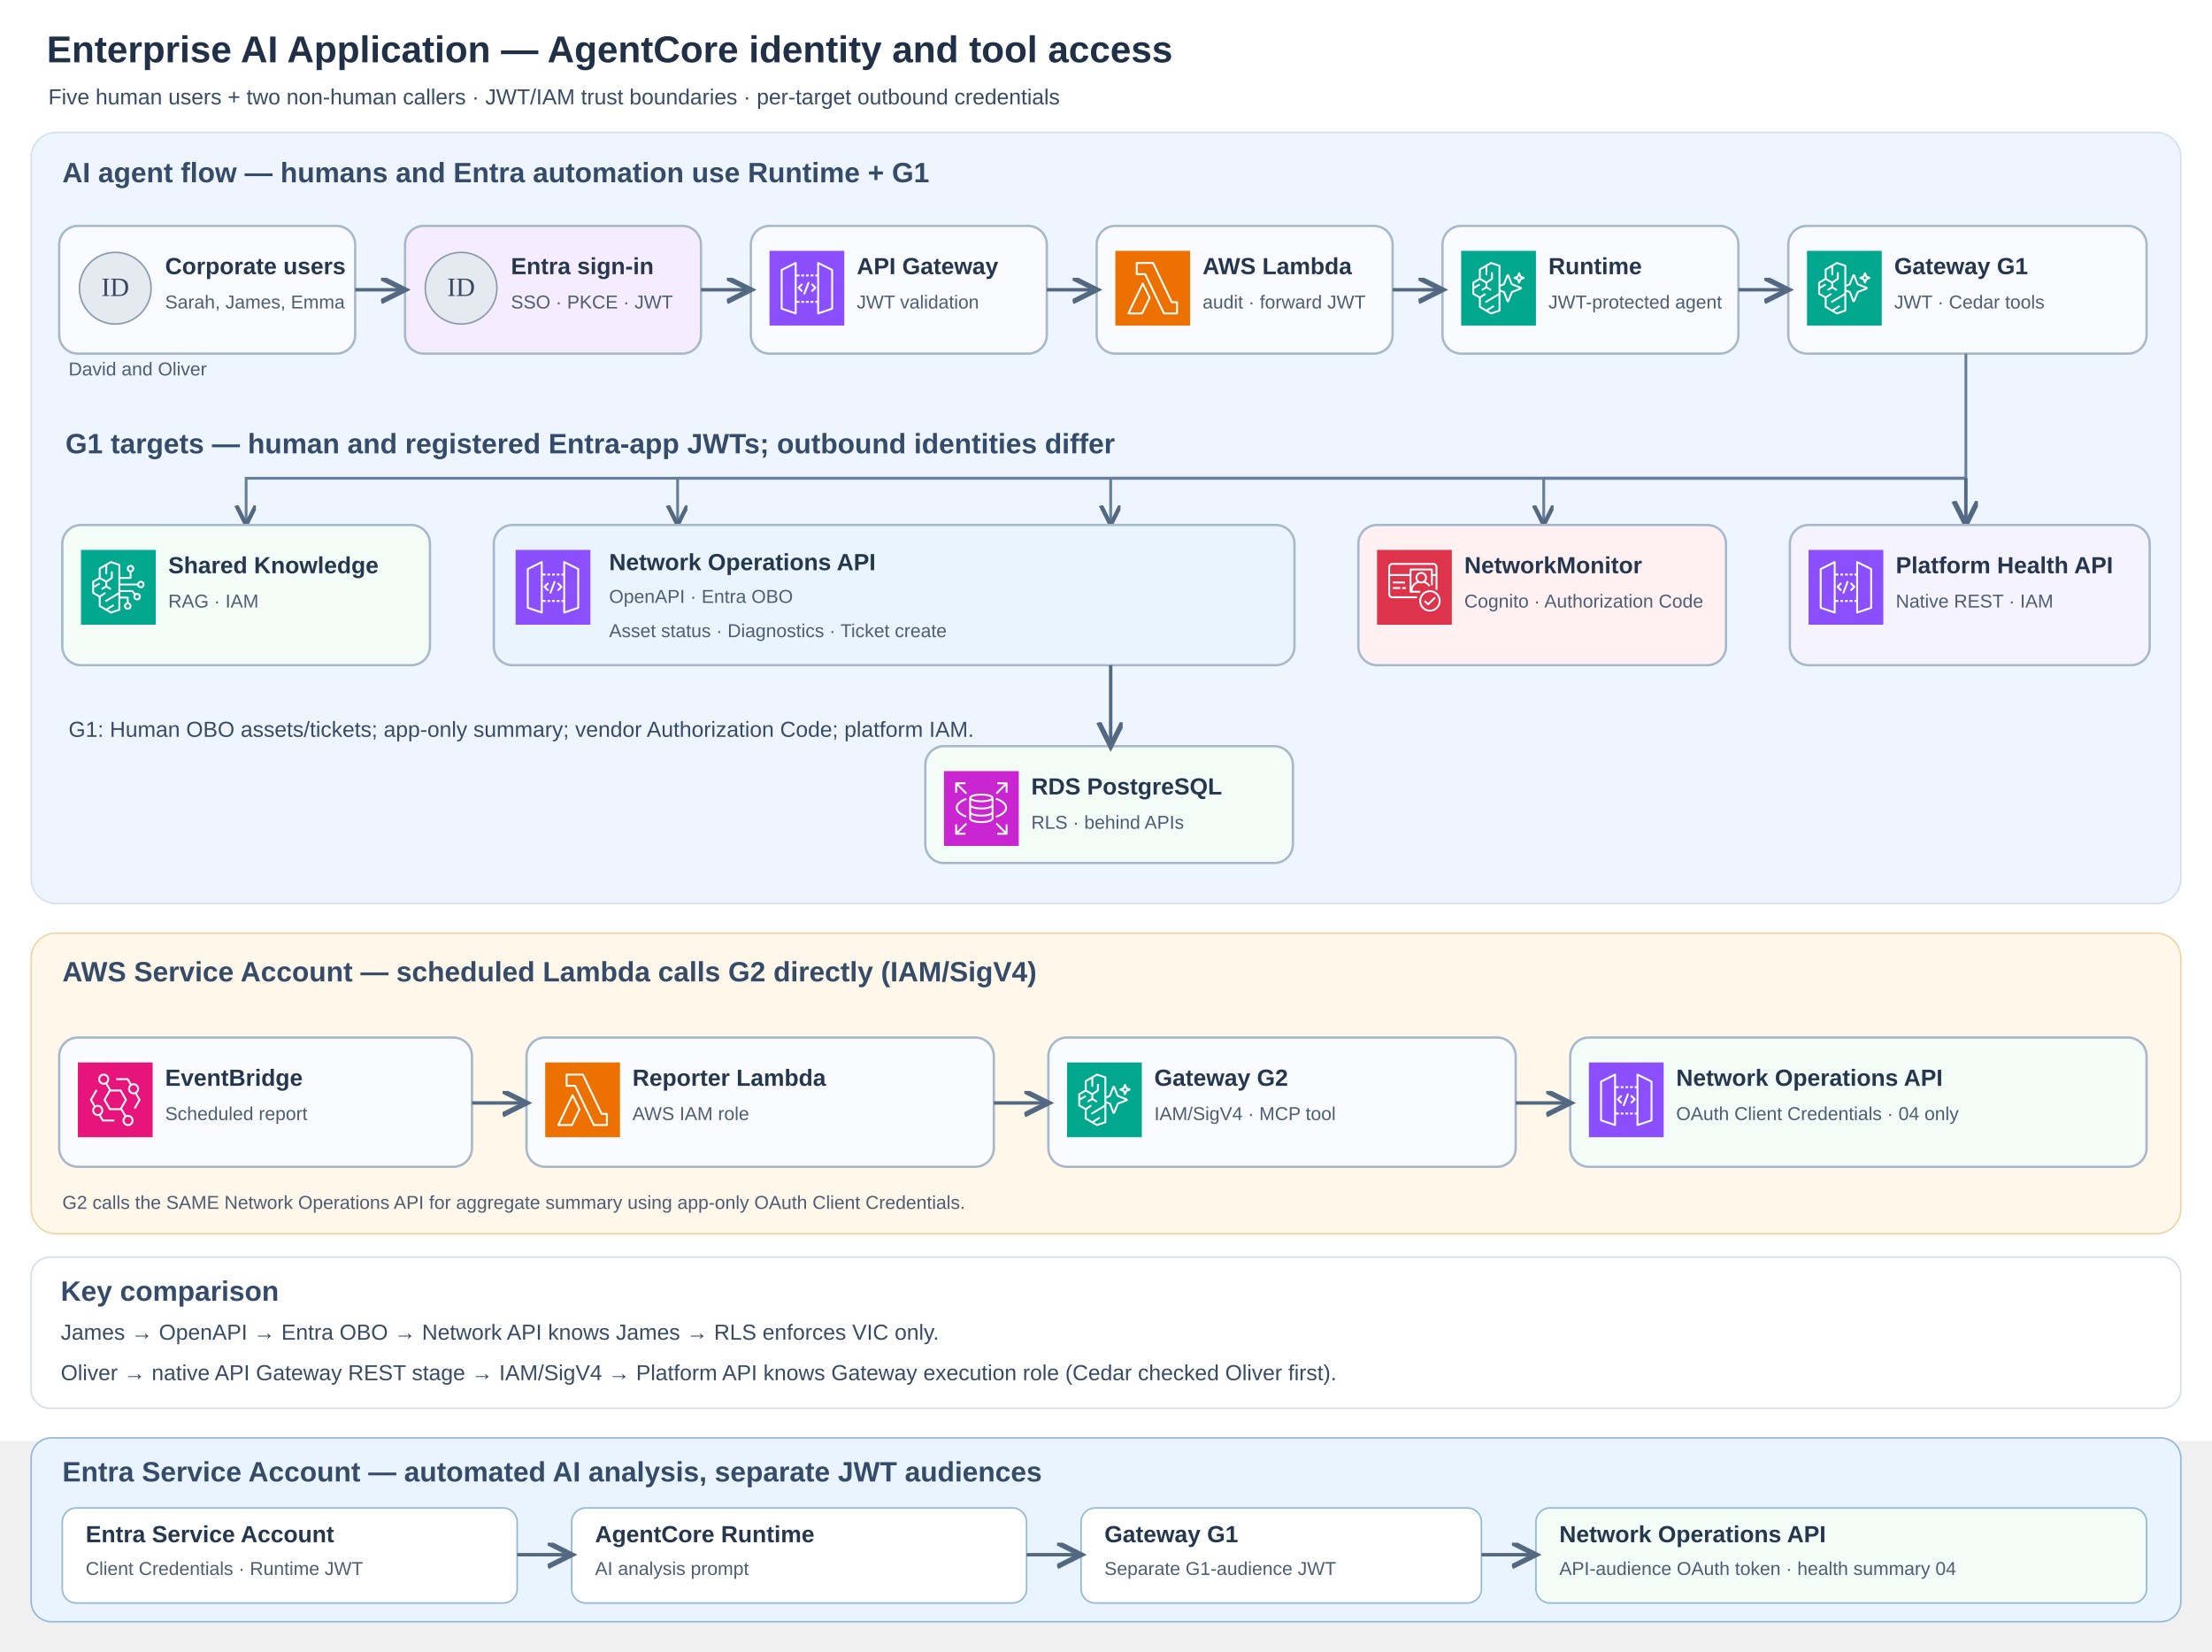
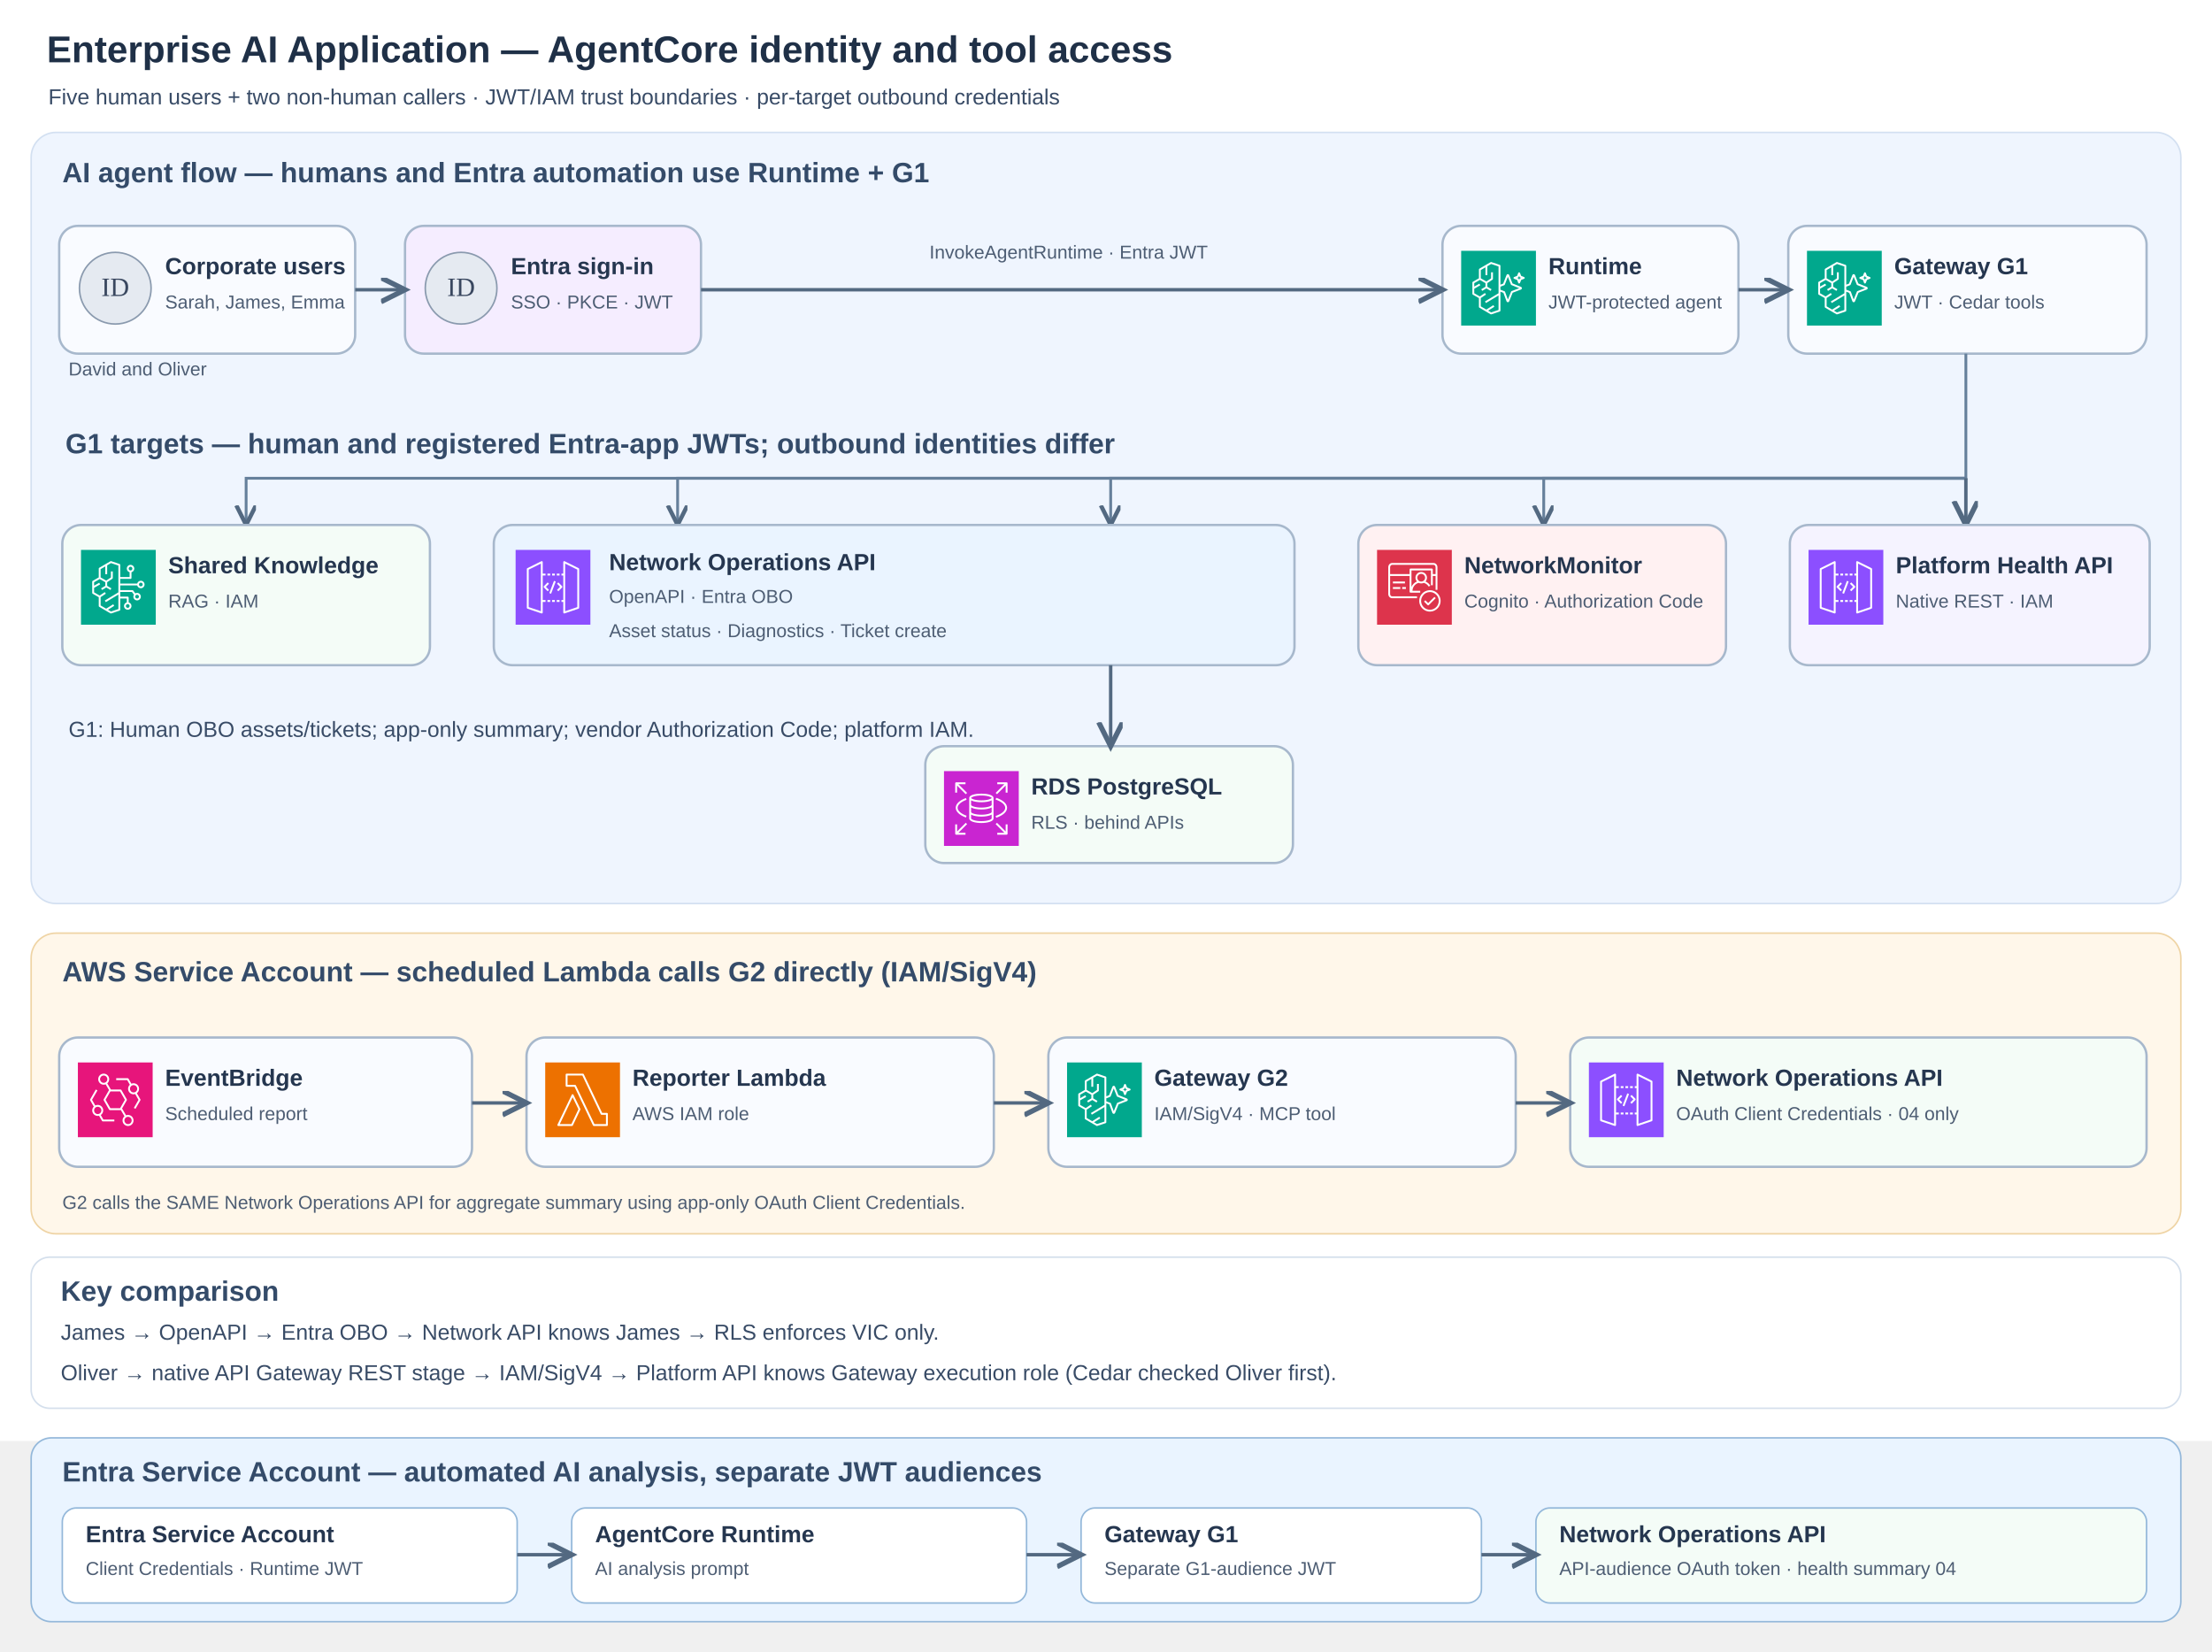
<svg xmlns="http://www.w3.org/2000/svg" viewBox="0 0 1420 1060" role="img" aria-label="AWS icon architecture diagram: five human users reach AgentCore Runtime and JWT Gateway G1, Entra Service Account invokes Runtime then G1 using separate audience-specific JWTs, and scheduled AWS Lambda uses IAM Gateway G2 directly without Runtime. Both machine identities are restricted to the Network Operations API health summary.">
  <defs>
    <marker id="arrow" markerWidth="9" markerHeight="9" refX="7" refY="3.5" orient="auto">
      <path d="M0 0L7 3.5L0 7" fill="none" stroke="#536981" stroke-width="1.5" />
    </marker>
    <symbol id="icon_agentcore" viewBox="0 0 80 80">
      <g clip-path="url(#agentcore_clip0_211_73)">
        <rect width="80" height="80" fill="#01A88D" />
        <path d="M67.372 28.073L64.178 26.792L62.933 23.634C62.781 23.252 62.412 23.001 62.002 23.001C61.591 23.001 61.222 23.253 61.071 23.636L59.814 26.838L56.638 28.071C56.253 28.22 55.999 28.592 56 29.005C56.001 29.419 56.257 29.79 56.643 29.937L59.89 31.178L61.062 34.348C61.205 34.735 61.572 34.995 61.985 35.001H62C62.407 35.001 62.774 34.754 62.928 34.375L64.231 31.142L67.36 29.934C67.743 29.786 67.997 29.418 68 29.007C68.003 28.597 67.754 28.226 67.372 28.073ZM63.106 29.432C62.849 29.532 62.643 29.734 62.539 29.991L62.04 31.227L61.607 30.058C61.508 29.788 61.296 29.574 61.027 29.471L59.782 28.996L60.947 28.543C61.207 28.442 61.414 28.237 61.516 27.977L62.004 26.732L62.435 27.822C62.523 28.142 62.767 28.398 63.079 28.506L64.269 28.983L63.106 29.432ZM64.053 38.6L54.914 34.934L51.351 25.902C51.123 25.325 50.575 24.953 49.955 24.953C49.335 24.954 48.786 25.327 48.56 25.905L44.958 35.083L42 36.23V16C42 15.569 41.725 15.188 41.316 15.051L32.316 12.051C32.042 11.961 31.744 11.991 31.496 12.136L19.496 19.136C19.189 19.315 19 19.645 19 20V29.42L12.504 33.132C12.192 33.309 12 33.641 12 34V46C12 46.359 12.192 46.69 12.504 46.868L19 50.58V60C19 60.355 19.189 60.684 19.496 60.864L31.496 67.864C31.65 67.954 31.825 68 32 68C32.106 68 32.213 67.983 32.316 67.949L41.316 64.949C41.725 64.812 42 64.431 42 64V43.738L45.2 44.961L48.561 54.046C48.777 54.632 49.32 55.017 49.945 55.026H49.969C50.584 55.026 51.128 54.66 51.359 54.087L55.089 44.845L64.035 41.392C64.614 41.168 64.991 40.623 64.995 40.001C64.999 39.381 64.629 38.831 64.053 38.6ZM32.113 65.908L28.865 64.014L35.53 59.848L34.47 58.152L26.913 62.875L21 59.426V50.535L26.555 46.832L25.445 45.168L19.959 48.825L14 45.42V40.58L20.496 36.868L19.504 35.132L14 38.277V34.58L20 31.152L26 34.58V38.434L21.485 41.142L22.515 42.857L27 40.166L31.485 42.857L32.515 41.142L28 38.434V34.535L33.555 30.832C33.833 30.646 34 30.334 34 30V23H32V29.465L26.959 32.825L21 29.42V20.574L26 17.658V26H28V16.491L32.113 14.092L40 16.721V45.434L25.485 54.143L26.515 55.857L40 47.766V63.279L32.113 65.908ZM53.964 43.135C53.706 43.235 53.501 43.438 53.397 43.694L49.988 52.14L46.918 43.842C46.818 43.572 46.606 43.358 46.338 43.255L42 41.597V38.375L46.09 36.788C46.351 36.687 46.558 36.481 46.659 36.221L49.957 27.818L53.14 35.886C53.209 36.252 53.486 36.548 53.84 36.659L62.129 39.983L53.964 43.135Z" fill="white" />
      </g>
      <defs>
        <clipPath id="agentcore_clip0_211_73">
          <rect width="80" height="80" fill="white" />
        </clipPath>
      </defs>
    </symbol>
    <symbol id="icon_bedrock" viewBox="0 0 80 80">
      <g id="bedrock_Icon-Architecture/64/Arch_Amazon-Bedrock_64" stroke="none" stroke-width="1" fill="none" fill-rule="evenodd">
        <g id="bedrock_Icon-Architecture-BG/64/Machine-Learning" fill="#01A88D">
          <rect id="bedrock_Rectangle" x="0" y="0" width="80" height="80" />
        </g>
        <g id="bedrock_Icon-Service/64/Amazon-Bedrock_64" transform="translate(12, 12)" fill="#FFFFFF">
          <path d="M52,27 C50.897,27 50,26.103 50,25 C50,23.897 50.897,23 52,23 C53.103,23 54,23.897 54,25 C54,26.103 53.103,27 52,27 L52,27 Z M20.113,53.908 L16.865,52.014 L23.53,47.848 L22.47,46.152 L14.913,50.875 L9,47.426 L9,38.535 L14.555,34.832 L13.445,33.168 L7.959,36.825 L2,33.42 L2,28.58 L8.496,24.868 L7.504,23.132 L2,26.277 L2,22.58 L8,19.152 L14,22.58 L14,26.434 L9.485,29.143 L10.515,30.857 L15,28.166 L19.485,30.857 L20.515,29.143 L16,26.434 L16,22.535 L21.555,18.832 C21.833,18.646 22,18.334 22,18 L22,11 L20,11 L20,17.465 L14.959,20.825 L9,17.42 L9,8.574 L14,5.658 L14,14 L16,14 L16,4.491 L20.113,2.092 L28,4.721 L28,33.434 L13.485,42.143 L14.515,43.857 L28,35.766 L28,51.279 L20.113,53.908 Z M50,38 C50,39.103 49.103,40 48,40 C46.897,40 46,39.103 46,38 C46,36.897 46.897,36 48,36 C49.103,36 50,36.897 50,38 L50,38 Z M40,48 C40,49.103 39.103,50 38,50 C36.897,50 36,49.103 36,48 C36,46.897 36.897,46 38,46 C39.103,46 40,46.897 40,48 L40,48 Z M39,8 C39,6.897 39.897,6 41,6 C42.103,6 43,6.897 43,8 C43,9.103 42.103,10 41,10 C39.897,10 39,9.103 39,8 L39,8 Z M52,21 C50.141,21 48.589,22.28 48.142,24 L30,24 L30,19 L41,19 C41.553,19 42,18.552 42,18 L42,11.858 C43.72,11.411 45,9.858 45,8 C45,5.794 43.206,4 41,4 C38.794,4 37,5.794 37,8 C37,9.858 38.28,11.411 40,11.858 L40,17 L30,17 L30,4 C30,3.569 29.725,3.188 29.316,3.051 L20.316,0.051 C20.042,-0.039 19.744,-0.009 19.496,0.136 L7.496,7.136 C7.188,7.315 7,7.645 7,8 L7,17.42 L0.504,21.132 C0.192,21.31 0,21.641 0,22 L0,34 C0,34.359 0.192,34.69 0.504,34.868 L7,38.58 L7,48 C7,48.355 7.188,48.685 7.496,48.864 L19.496,55.864 C19.65,55.954 19.825,56 20,56 C20.106,56 20.213,55.983 20.316,55.949 L29.316,52.949 C29.725,52.812 30,52.431 30,52 L30,40 L37,40 L37,44.142 C35.28,44.589 34,46.142 34,48 C34,50.206 35.794,52 38,52 C40.206,52 42,50.206 42,48 C42,46.142 40.72,44.589 39,44.142 L39,39 C39,38.448 38.553,38 38,38 L30,38 L30,33 L42.5,33 L44.638,35.85 C44.239,36.472 44,37.207 44,38 C44,40.206 45.794,42 48,42 C50.206,42 52,40.206 52,38 C52,35.794 50.206,34 48,34 C47.316,34 46.682,34.188 46.119,34.492 L43.8,31.4 C43.611,31.148 43.314,31 43,31 L30,31 L30,26 L48.142,26 C48.589,27.72 50.141,29 52,29 C54.206,29 56,27.206 56,25 C56,22.794 54.206,21 52,21 L52,21 Z" id="bedrock_Fill-1" />
        </g>
      </g>
    </symbol>
    <symbol id="icon_lambda" viewBox="0 0 80 80">
      <g id="lambda_Icon-Architecture/64/Arch_AWS-Lambda_64" stroke="none" stroke-width="1" fill="none" fill-rule="evenodd">
        <g id="lambda_Icon-Architecture-BG/64/Compute" fill="#ED7100">
          <rect id="lambda_Rectangle" x="0" y="0" width="80" height="80" />
        </g>
        <path d="M28.008,66 L15.591,66 L29.324,37.296 L35.546,50.106 L28.008,66 Z M30.22,34.553 C30.051,34.208 29.7,33.989 29.318,33.989 L29.315,33.989 C28.929,33.99 28.578,34.211 28.412,34.558 L13.098,66.569 C12.95,66.879 12.971,67.243 13.155,67.534 C13.337,67.824 13.658,68 14.002,68 L28.642,68 C29.03,68 29.382,67.777 29.548,67.428 L37.564,50.528 C37.693,50.254 37.692,49.937 37.559,49.665 L30.22,34.553 Z M64.995,66 L52.659,66 L32.867,24.57 C32.701,24.222 32.349,24 31.962,24 L23.89,24 L23.899,14 L39.72,14 L59.42,55.429 C59.586,55.777 59.939,56 60.326,56 L64.995,56 L64.995,66 Z M65.998,54 L60.96,54 L41.259,12.571 C41.094,12.223 40.741,12 40.353,12 L22.898,12 C22.345,12 21.896,12.447 21.895,12.999 L21.884,24.999 C21.884,25.265 21.989,25.519 22.178,25.707 C22.365,25.895 22.62,26 22.887,26 L31.329,26 L51.122,67.43 C51.289,67.778 51.639,68 52.026,68 L65.998,68 C66.552,68 67,67.552 67,67 L67,55 C67,54.448 66.552,54 65.998,54 L65.998,54 Z" id="lambda_AWS-Lambda_Icon_64_Squid" fill="#FFFFFF" />
      </g>
    </symbol>
    <symbol id="icon_rds" viewBox="0 0 80 80">
      <g id="rds_Icon-Architecture/64/Arch_Amazon-RDS_64" stroke="none" stroke-width="1" fill="none" fill-rule="evenodd">
        <g id="rds_Icon-Architecture-BG/64/Database" fill="#C925D1">
          <rect id="rds_Rectangle" x="0" y="0" width="80" height="80" />
        </g>
        <path d="M15.414,14 L24.707,23.293 L23.293,24.707 L14,15.414 L14,23 L12,23 L12,13 C12,12.448 12.447,12 13,12 L23,12 L23,14 L15.414,14 Z M68,13 L68,23 L66,23 L66,15.414 L56.707,24.707 L55.293,23.293 L64.586,14 L57,14 L57,12 L67,12 C67.553,12 68,12.448 68,13 L68,13 Z M66,57 L68,57 L68,67 C68,67.552 67.553,68 67,68 L57,68 L57,66 L64.586,66 L55.293,56.707 L56.707,55.293 L66,64.586 L66,57 Z M65.5,39.213 C65.5,35.894 61.668,32.615 55.25,30.442 L55.891,28.548 C63.268,31.045 67.5,34.932 67.5,39.213 C67.5,43.495 63.268,47.383 55.89,49.879 L55.249,47.984 C61.668,45.812 65.5,42.534 65.5,39.213 L65.5,39.213 Z M14.556,39.213 C14.556,42.393 18.143,45.585 24.152,47.753 L23.473,49.634 C16.535,47.131 12.556,43.333 12.556,39.213 C12.556,35.094 16.535,31.296 23.473,28.792 L24.152,30.673 C18.143,32.842 14.556,36.034 14.556,39.213 L14.556,39.213 Z M24.707,56.707 L15.414,66 L23,66 L23,68 L13,68 C12.447,68 12,67.552 12,67 L12,57 L14,57 L14,64.586 L23.293,55.293 L24.707,56.707 Z M40,31.286 C32.854,31.286 29,29.44 29,28.686 C29,27.931 32.854,26.086 40,26.086 C47.145,26.086 51,27.931 51,28.686 C51,29.44 47.145,31.286 40,31.286 L40,31.286 Z M40.029,39.031 C33.187,39.031 29,37.162 29,36.145 L29,31.284 C31.463,32.643 35.832,33.286 40,33.286 C44.168,33.286 48.537,32.643 51,31.284 L51,36.145 C51,37.163 46.835,39.031 40.029,39.031 L40.029,39.031 Z M40.029,46.667 C33.187,46.667 29,44.798 29,43.781 L29,38.862 C31.431,40.291 35.742,41.031 40.029,41.031 C44.292,41.031 48.578,40.292 51,38.867 L51,43.781 C51,44.799 46.835,46.667 40.029,46.667 L40.029,46.667 Z M40,53.518 C32.883,53.518 29,51.605 29,50.622 L29,46.498 C31.431,47.927 35.742,48.667 40.029,48.667 C44.292,48.667 48.578,47.929 51,46.503 L51,50.622 C51,51.605 47.117,53.518 40,53.518 L40,53.518 Z M40,24.086 C33.739,24.086 27,25.525 27,28.686 L27,50.622 C27,53.836 33.54,55.518 40,55.518 C46.46,55.518 53,53.836 53,50.622 L53,28.686 C53,25.525 46.261,24.086 40,24.086 L40,24.086 Z" id="rds_Amazon-RDS_Icon_64_Squid" fill="#FFFFFF" />
      </g>
    </symbol>
    <symbol id="icon_apigw" viewBox="0 0 80 80">
      <g id="apigw_Icon-Architecture/64/Arch_Amazon-API-Gateway_64">
        <g id="apigw_Icon-Architecture-BG/64/Networking-Content-Delivery">
          <rect id="apigw_Rectangle" width="80" height="80" fill="#8C4FFF" />
        </g>
        <g id="apigw_Icon-Service/64/Amazon-API-Gateway_64">
          <path id="apigw_Amazon-API-Gateway_Icon_64_Squid" fill-rule="evenodd" clip-rule="evenodd" d="M34.065 55.632H37V53.615H34.065V55.632ZM39 55.632H42V53.615H39V55.632ZM27 14.63L14 21.082V61.193L27 65.59V14.63ZM29 27.393V53.615H32V55.632H29V66.992C29 67.316 28.845 67.621 28.584 67.81C28.412 67.936 28.207 68 28 68C27.894 68 27.786 67.983 27.682 67.948L12.682 62.876C12.274 62.737 12 62.352 12 61.92V20.454C12 20.07 12.217 19.718 12.559 19.549L27.559 12.104C27.868 11.95 28.235 11.968 28.528 12.152C28.821 12.336 29 12.66 29 13.009V25.376H32V27.393H29ZM44 55.632H47V53.615H44V55.632ZM44.065 27.393H47V25.376H44.065V27.393ZM39.065 27.393H42V25.376H39.065V27.393ZM34.065 27.393H37V25.376H34.065V27.393ZM66 21.082L53 14.63V65.59L66 61.193V21.082ZM68 61.92C68 62.352 67.726 62.737 67.318 62.876L52.318 67.948C52.214 67.983 52.106 68 52 68C51.793 68 51.588 67.936 51.416 67.81C51.155 67.621 51 67.316 51 66.992V55.632H49.065V53.615H51V27.393H49.065V25.376H51V13.009C51 12.66 51.179 12.336 51.472 12.152C51.765 11.968 52.131 11.95 52.441 12.104L67.441 19.549C67.783 19.718 68 20.07 68 20.454V61.92ZM42.934 33.807L41.066 33.083L36.066 46.194L37.934 46.918L42.934 33.807ZM49.707 40.209C50.098 39.815 50.098 39.176 49.707 38.783L45.707 34.749L44.293 36.175L47.586 39.496L44.293 42.817L45.707 44.243L49.707 40.209ZM34.293 44.243L30.293 40.209C29.902 39.815 29.902 39.176 30.293 38.783L34.293 34.749L35.707 36.175L32.414 39.496L35.707 42.817L34.293 44.243Z" fill="white" />
        </g>
      </g>
    </symbol>
    <symbol id="icon_eventbridge" viewBox="0 0 80 80">
      <g id="eventbridge_Icon-Architecture/64/Arch_Amazon-EventBridge_64" stroke="none" stroke-width="1" fill="none" fill-rule="evenodd">
        <g id="eventbridge_Icon-Architecture-BG/64/Application-Integration" fill="#E7157B">
          <rect id="eventbridge_Rectangle" x="0" y="0" width="80" height="80" />
        </g>
        <path d="M53.657,66 C51.514,66 49.77,64.247 49.77,62.091 C49.77,59.935 51.514,58.182 53.657,58.182 C55.8,58.182 57.544,59.935 57.544,62.091 C57.544,64.247 55.8,66 53.657,66 L53.657,66 Z M45.133,49 L34.798,49 L29.63,40 L34.798,31 L45.133,31 L50.3,40 L45.133,49 Z M27.621,21.818 C25.478,21.818 23.734,20.065 23.734,17.909 C23.734,15.753 25.478,14 27.621,14 C29.765,14 31.509,15.753 31.509,17.909 C31.509,20.065 29.765,21.818 27.621,21.818 L27.621,21.818 Z M53.657,56.182 C52.919,56.182 52.215,56.325 51.564,56.576 L47.34,49.41 L47.117,49.543 L52.309,40.5 C52.486,40.19 52.486,39.81 52.309,39.5 L46.568,29.5 C46.39,29.19 46.061,29 45.706,29 L35.258,29 L35.299,28.976 L31.427,22.404 C32.692,21.32 33.498,19.708 33.498,17.909 C33.498,14.651 30.862,12 27.621,12 C24.381,12 21.745,14.651 21.745,17.909 C21.745,21.167 24.381,23.818 27.621,23.818 C28.36,23.818 29.064,23.675 29.715,23.424 L33.33,29.557 L27.62,39.5 C27.443,39.81 27.443,40.19 27.62,40.5 L33.363,50.5 C33.541,50.81 33.869,51 34.224,51 L45.706,51 C45.789,51 45.87,50.987 45.947,50.968 L49.852,57.596 C48.586,58.68 47.781,60.292 47.781,62.091 C47.781,65.349 50.416,68 53.657,68 C56.898,68 59.533,65.349 59.533,62.091 C59.533,58.833 56.898,56.182 53.657,56.182 L53.657,56.182 Z M59.584,32.104 C57.441,32.104 55.698,30.351 55.698,28.195 C55.698,26.039 57.441,24.286 59.584,24.286 C61.727,24.286 63.472,26.039 63.472,28.195 C63.472,30.351 61.727,32.104 59.584,32.104 L59.584,32.104 Z M66.867,39.5 L63.092,32.925 C64.527,31.846 65.46,30.13 65.46,28.195 C65.46,24.937 62.825,22.286 59.584,22.286 C58.76,22.286 57.974,22.459 57.261,22.77 L54.184,17.409 C54.007,17.1 53.678,16.909 53.323,16.909 L40.995,16.909 L40.995,18.909 L52.749,18.909 L55.596,23.869 C54.438,24.949 53.709,26.486 53.709,28.195 C53.709,31.453 56.345,34.104 59.584,34.104 C60.188,34.104 60.772,34.011 61.321,33.84 L64.858,40 L59.892,48.648 L61.614,49.648 L66.867,40.5 C67.044,40.19 67.044,39.81 66.867,39.5 L66.867,39.5 Z M21.229,55.247 C19.085,55.247 17.341,53.493 17.341,51.338 C17.341,49.182 19.085,47.429 21.229,47.429 C23.372,47.429 25.116,49.182 25.116,51.338 C25.116,53.493 23.372,55.247 21.229,55.247 L21.229,55.247 Z M24.477,56.258 C26.059,55.198 27.105,53.389 27.105,51.338 C27.105,48.08 24.469,45.429 21.229,45.429 C20.29,45.429 19.406,45.657 18.619,46.052 L15.143,40 L20.902,29.971 L19.179,28.971 L13.133,39.5 C12.956,39.81 12.956,40.19 13.133,40.5 L17.005,47.24 C15.983,48.304 15.352,49.747 15.352,51.338 C15.352,54.596 17.988,57.247 21.229,57.247 C21.717,57.247 22.19,57.18 22.644,57.066 L25.816,62.591 C25.994,62.9 26.322,63.091 26.677,63.091 L39.006,63.091 L39.006,61.091 L27.251,61.091 L24.477,56.258 Z" id="eventbridge_Amazon-EventBridge_Icon_64_Squid" fill="#FFFFFF" />
      </g>
    </symbol>
    <symbol id="icon_cognito" viewBox="0 0 80 80">
      <g id="cognito_Icon-Architecture/64/Arch_Amazon-Cognito_64" stroke="none" stroke-width="1" fill="none" fill-rule="evenodd">
        <g id="cognito_Icon-Architecture-BG/64/Security-Identity-Compliance" fill="#DD344C">
          <rect id="cognito_Rectangle" x="0" y="0" width="80" height="80" />
        </g>
        <path d="M16.964,35.808 L29.869,35.808 L29.869,33.825 L16.964,33.825 L16.964,35.808 Z M61.376,50.231 L62.779,51.633 L55.407,58.994 C55.213,59.187 54.959,59.284 54.705,59.284 C54.451,59.284 54.197,59.187 54.004,58.994 L50.295,55.291 L51.699,53.89 L54.705,56.891 L61.376,50.231 Z M65.944,55.694 C65.718,57.557 64.959,59.291 63.747,60.709 C62.886,61.716 61.799,62.548 60.604,63.115 C59.001,63.876 57.22,64.164 55.446,63.948 C53.721,63.738 52.095,63.058 50.74,61.982 C48.137,59.916 46.822,56.711 47.222,53.409 C47.601,50.288 49.492,47.566 52.28,46.127 C53.616,45.438 55.08,45.084 56.57,45.084 C56.952,45.084 57.337,45.108 57.721,45.155 C60.834,45.534 63.55,47.437 64.981,50.243 C65.84,51.926 66.172,53.811 65.944,55.694 L65.944,55.694 Z M66.75,49.344 C65.018,45.948 61.732,43.646 57.962,43.187 C55.681,42.908 53.403,43.317 51.369,44.366 C47.996,46.106 45.709,49.398 45.251,53.171 C44.768,57.161 46.358,61.036 49.505,63.535 C51.146,64.837 53.117,65.661 55.205,65.916 C55.667,65.972 56.13,66 56.592,66 C58.271,66 59.93,65.629 61.456,64.906 C62.902,64.22 64.218,63.213 65.257,61.995 C66.723,60.28 67.643,58.184 67.916,55.932 C68.191,53.657 67.788,51.379 66.75,49.344 L66.75,49.344 Z M26.891,41.756 L30.862,41.756 L30.862,39.773 L26.891,39.773 L26.891,41.756 Z M16.964,41.756 L24.905,41.756 L24.905,39.773 L16.964,39.773 L16.964,41.756 Z M16.106,15.983 L60.508,15.983 C61.677,15.983 62.628,17.139 62.628,18.561 L62.628,25.895 L59.65,25.895 L59.65,20.939 C59.65,20.392 59.206,19.948 58.657,19.948 L35.825,19.948 C35.276,19.948 34.832,20.392 34.832,20.939 L34.832,25.895 L13.985,25.895 L13.985,18.561 C13.985,17.163 14.957,15.983 16.106,15.983 L16.106,15.983 Z M47.256,25.608 C49.561,25.608 51.436,27.461 51.436,29.739 C51.436,31.241 50.608,32.623 49.273,33.347 C48.007,34.034 46.48,34.025 45.23,33.348 C43.901,32.622 43.076,31.24 43.076,29.739 C43.076,27.461 44.95,25.608 47.256,25.608 L47.256,25.608 Z M13.985,47.108 L13.985,27.878 L34.832,27.878 L34.832,44.729 C34.832,45.278 35.276,45.721 35.825,45.721 L46.203,45.721 L46.203,43.738 L37.912,43.738 C37.998,39.771 40.636,36.344 44.434,35.25 C46.189,36.07 48.285,36.078 50.067,35.249 C52.229,35.873 54.121,37.318 55.293,39.254 L56.992,38.227 C55.789,36.243 53.963,34.695 51.845,33.795 C52.838,32.694 53.422,31.263 53.422,29.739 C53.422,26.368 50.655,23.625 47.256,23.625 C43.856,23.625 41.09,26.368 41.09,29.739 C41.09,31.257 41.668,32.683 42.654,33.784 C40,34.9 37.928,36.992 36.818,39.573 L36.818,21.93 L57.665,21.93 L57.665,37.79 L59.65,37.79 L59.65,27.878 L62.628,27.878 L62.629,42.747 L64.615,42.747 L64.614,18.561 C64.614,16.046 62.772,14 60.508,14 L16.106,14 C13.841,14 12,16.046 12,18.561 L12,47.108 C12,49.623 13.841,51.668 16.106,51.668 L42.774,51.668 L42.774,49.686 L16.106,49.686 C14.957,49.686 13.985,48.506 13.985,47.108 L13.985,47.108 Z" id="cognito_Amazon-Cognito_Icon_64_Squid" fill="#FFFFFF" />
      </g>
    </symbol>
    <symbol id="icon_s3" viewBox="0 0 80 80">
      <g id="s3_Icon-Architecture/64/Arch_Amazon-Simple-Storage-Service_64" stroke="none" stroke-width="1" fill="none" fill-rule="evenodd">
        <g id="s3_Icon-Architecture-BG/64/Storage" fill="#7AA116">
          <rect id="s3_Rectangle" x="0" y="0" width="80" height="80" />
        </g>
        <g id="s3_Icon-Service/64/Amazon-Simple-Storage-Service_64" transform="translate(12.9999, 11.9996)" fill="#FFFFFF">
          <path d="M47.836,30.893 L48.22,28.189 C51.761,30.31 51.807,31.186 51.806,31.21 C51.8,31.215 51.196,31.719 47.836,30.893 L47.836,30.893 Z M45.893,30.353 C39.773,28.501 31.25,24.591 27.801,22.961 C27.801,22.947 27.805,22.934 27.805,22.92 C27.805,21.595 26.727,20.517 25.401,20.517 C24.077,20.517 22.999,21.595 22.999,22.92 C22.999,24.245 24.077,25.323 25.401,25.323 C25.983,25.323 26.511,25.106 26.928,24.761 C30.986,26.682 39.443,30.535 45.608,32.355 L43.17,49.561 C43.163,49.608 43.16,49.655 43.16,49.702 C43.16,51.217 36.453,54 25.494,54 C14.419,54 7.641,51.217 7.641,49.702 C7.641,49.656 7.638,49.611 7.632,49.566 L2.538,12.359 C6.947,15.394 16.43,17 25.5,17 C34.556,17 44.023,15.4 48.441,12.374 L45.893,30.353 Z M2,8.478 C2.072,7.162 9.634,2 25.5,2 C41.364,2 48.927,7.161 49,8.478 L49,8.927 C48.13,11.878 38.33,15 25.5,15 C12.648,15 2.843,11.868 2,8.913 L2,8.478 Z M51,8.5 C51,5.035 41.066,0 25.5,0 C9.934,0 0,5.035 0,8.5 L0.094,9.254 L5.642,49.778 C5.775,54.31 17.861,56 25.494,56 C34.966,56 45.029,53.822 45.159,49.781 L47.555,32.884 C48.888,33.203 49.985,33.366 50.866,33.366 C52.049,33.366 52.849,33.077 53.334,32.499 C53.732,32.025 53.884,31.451 53.77,30.84 C53.511,29.456 51.868,27.964 48.522,26.055 L50.898,9.293 L51,8.5 Z" id="s3_Amazon-Simple-Storage-Service-Icon_64_Squid" />
        </g>
      </g>
    </symbol>
  </defs>
  <style>.heading{font:700 24px Arial,sans-serif;fill:#1f3047}.section{font:700 18px Arial,sans-serif;fill:#344b69}.label{font:700 15px Arial,sans-serif;fill:#25364f}.small{font:12px Arial,sans-serif;fill:#4d5d73}.desc{font:14px Arial,sans-serif;fill:#384b66}.arrow{fill:none;stroke:#536981;stroke-width:2.2;marker-end:url(#arrow)}.auth{font:700 12px Arial,sans-serif;fill:#41536b}</style>
  <rect width="1420" height="925" fill="#fff" />
  <text x="30" y="40" class="heading">Enterprise AI Application — AgentCore identity and tool access</text>
  <text x="31" y="67" class="desc">Five human users + two non-human callers · JWT/IAM trust boundaries · per-target outbound credentials</text>
  <rect x="20" y="85" width="1380" height="495" rx="16" fill="#eff5fe" stroke="#d3e0f1" />
  <text x="40" y="117" class="section">AI agent flow — humans and Entra automation use Runtime + G1</text>
  <g>
    <rect x="38" y="145" width="190" height="82" rx="12" fill="#f9fbff" stroke="#a7b8cc" stroke-width="1.5" />
    <circle cx="74" cy="185" r="23" fill="#e5eaf1" stroke="#8a9aae" />
    <text x="74" y="190" font-size="17" text-anchor="middle" fill="#39475f">ID</text>
    <text x="106" y="176" class="label">Corporate users</text>
    <text x="106" y="198" class="small">Sarah, James, Emma</text>
  </g>
  <text x="44" y="241" class="small">David and Oliver</text>
  <g>
    <rect x="260" y="145" width="190" height="82" rx="12" fill="#f5edff" stroke="#a7b8cc" stroke-width="1.5" />
    <circle cx="296" cy="185" r="23" fill="#e5eaf1" stroke="#8a9aae" />
    <text x="296" y="190" font-size="17" text-anchor="middle" fill="#39475f">ID</text>
    <text x="328" y="176" class="label">Entra sign-in</text>
    <text x="328" y="198" class="small">SSO · PKCE · JWT</text>
  </g>
-   <g>
-     <rect x="482" y="145" width="190" height="82" rx="12" fill="#f9fbff" stroke="#a7b8cc" stroke-width="1.5" />
-     <use href="#icon_apigw" x="494" y="161" width="48" height="48" />
-     <text x="550" y="176" class="label">API Gateway</text>
-     <text x="550" y="198" class="small">JWT validation</text>
-   </g>
-   <g>
-     <rect x="704" y="145" width="190" height="82" rx="12" fill="#f9fbff" stroke="#a7b8cc" stroke-width="1.5" />
-     <use href="#icon_lambda" x="716" y="161" width="48" height="48" />
-     <text x="772" y="176" class="label">AWS Lambda</text>
-     <text x="772" y="198" class="small">audit · forward JWT</text>
-   </g>
+   <text x="686" y="166" class="small" text-anchor="middle">InvokeAgentRuntime · Entra JWT</text>
  <g>
    <rect x="926" y="145" width="190" height="82" rx="12" fill="#f9fbff" stroke="#a7b8cc" stroke-width="1.5" />
    <use href="#icon_agentcore" x="938" y="161" width="48" height="48" />
    <text x="994" y="176" class="label">Runtime</text>
    <text x="994" y="198" class="small">JWT-protected agent</text>
  </g>
  <g>
    <rect x="1148" y="145" width="230" height="82" rx="12" fill="#f9fbff" stroke="#a7b8cc" stroke-width="1.5" />
    <use href="#icon_agentcore" x="1160" y="161" width="48" height="48" />
    <text x="1216" y="176" class="label">Gateway G1</text>
    <text x="1216" y="198" class="small">JWT · Cedar tools</text>
  </g>
  <path d="M228,186 L260,186" class="arrow" />
-   <path d="M450,186 L482,186" class="arrow" />
-   <path d="M672,186 L704,186" class="arrow" />
-   <path d="M894,186 L926,186" class="arrow" />
+   <path d="M450,186 L926,186" class="arrow" />
  <path d="M1116,186 L1148,186" class="arrow" />
  <text x="42" y="291" class="section">G1 targets — human and registered Entra-app JWTs; outbound identities differ</text>
  <path d="M1262 227 V307 H158 V337" fill="none" stroke="#66809b" stroke-width="1.8" marker-end="url(#arrow)" />
  <path d="M1262 307 H435 V337" fill="none" stroke="#66809b" stroke-width="1.8" marker-end="url(#arrow)" />
  <path d="M1262 307 H713 V337" fill="none" stroke="#66809b" stroke-width="1.8" marker-end="url(#arrow)" />
  <path d="M1262 307 H991 V337" fill="none" stroke="#66809b" stroke-width="1.8" marker-end="url(#arrow)" />
  <path d="M1262,307 L1262,337" class="arrow" />
  <g>
    <rect x="40" y="337" width="236" height="90" rx="12" fill="#f4fcf7" stroke="#a7b8cc" stroke-width="1.5" />
    <use href="#icon_bedrock" x="52" y="353" width="48" height="48" />
    <text x="108" y="368" class="label">Shared Knowledge</text>
    <text x="108" y="390" class="small">RAG · IAM</text>
  </g>
  <g>
    <rect x="317" y="337" width="514" height="90" rx="12" fill="#eaf4ff" stroke="#a7b8cc" stroke-width="1.5" />
    <use href="#icon_apigw" x="331" y="353" width="48" height="48" />
    <text x="391" y="366" class="label">Network Operations API</text>
    <text x="391" y="387" class="small">OpenAPI · Entra OBO</text>
    <text x="391" y="409" class="small">Asset status · Diagnostics · Ticket create</text>
  </g>
  <g>
    <rect x="872" y="337" width="236" height="90" rx="12" fill="#fff1f2" stroke="#a7b8cc" stroke-width="1.5" />
    <use href="#icon_cognito" x="884" y="353" width="48" height="48" />
    <text x="940" y="368" class="label">NetworkMonitor</text>
    <text x="940" y="390" class="small">Cognito · Authorization Code</text>
  </g>
  <g>
    <rect x="1149" y="337" width="231" height="90" rx="12" fill="#f5f3ff" stroke="#a7b8cc" stroke-width="1.5" />
    <use href="#icon_apigw" x="1161" y="353" width="48" height="48" />
    <text x="1217" y="368" class="label">Platform Health API</text>
    <text x="1217" y="390" class="small">Native REST · IAM</text>
  </g>
  <g>
    <rect x="594" y="479" width="236" height="75" rx="12" fill="#f4fcf7" stroke="#a7b8cc" stroke-width="1.5" />
    <use href="#icon_rds" x="606" y="495" width="48" height="48" />
    <text x="662" y="510" class="label">RDS PostgreSQL</text>
    <text x="662" y="532" class="small">RLS · behind APIs</text>
  </g>
  <path d="M713 427 V479" class="arrow" />
  <text x="44" y="473" class="desc">G1: Human OBO assets/tickets; app-only summary; vendor Authorization Code; platform IAM.</text>
  <rect x="20" y="599" width="1380" height="193" rx="16" fill="#fff7ea" stroke="#efd4a5" />
  <text x="40" y="630" class="section">AWS Service Account — scheduled Lambda calls G2 directly (IAM/SigV4)</text>
  <g>
    <rect x="38" y="666" width="265" height="83" rx="12" fill="#f9fbff" stroke="#a7b8cc" stroke-width="1.5" />
    <use href="#icon_eventbridge" x="50" y="682" width="48" height="48" />
    <text x="106" y="697" class="label">EventBridge</text>
    <text x="106" y="719" class="small">Scheduled report</text>
  </g>
  <g>
    <rect x="338" y="666" width="300" height="83" rx="12" fill="#f9fbff" stroke="#a7b8cc" stroke-width="1.5" />
    <use href="#icon_lambda" x="350" y="682" width="48" height="48" />
    <text x="406" y="697" class="label">Reporter Lambda</text>
    <text x="406" y="719" class="small">AWS IAM role</text>
  </g>
  <g>
    <rect x="673" y="666" width="300" height="83" rx="12" fill="#f9fbff" stroke="#a7b8cc" stroke-width="1.5" />
    <use href="#icon_agentcore" x="685" y="682" width="48" height="48" />
    <text x="741" y="697" class="label">Gateway G2</text>
    <text x="741" y="719" class="small">IAM/SigV4 · MCP tool</text>
  </g>
  <g>
    <rect x="1008" y="666" width="370" height="83" rx="12" fill="#f4fcf7" stroke="#a7b8cc" stroke-width="1.5" />
    <use href="#icon_apigw" x="1020" y="682" width="48" height="48" />
    <text x="1076" y="697" class="label">Network Operations API</text>
    <text x="1076" y="719" class="small">OAuth Client Credentials · 04 only</text>
  </g>
  <path d="M303,708 L338,708" class="arrow" />
  <path d="M638,708 L673,708" class="arrow" />
  <path d="M973,708 L1008,708" class="arrow" />
  <text x="40" y="776" class="small">G2 calls the SAME Network Operations API for aggregate summary using app-only OAuth Client Credentials.</text>
  <rect x="20" y="807" width="1380" height="97" rx="12" fill="#fff" stroke="#d4dfec" />
  <text x="39" y="835" class="section">Key comparison</text>
  <text x="39" y="860" class="desc">James → OpenAPI → Entra OBO → Network API knows James → RLS enforces VIC only.</text>
  <text x="39" y="886" class="desc">Oliver → native API Gateway REST stage → IAM/SigV4 → Platform API knows Gateway execution role (Cedar checked Oliver first).</text>
  <rect x="20" y="923" width="1380" height="118" rx="13" fill="#eaf4ff" stroke="#94b8da" />
  <text x="40" y="951" class="section">Entra Service Account — automated AI analysis, separate JWT audiences</text>
  <rect x="40" y="968" width="292" height="61" rx="9" fill="#fff" stroke="#94b8da" />
  <text x="55" y="990" class="label">Entra Service Account</text>
  <text x="55" y="1011" class="small">Client Credentials · Runtime JWT</text>
  <rect x="367" y="968" width="292" height="61" rx="9" fill="#fff" stroke="#94b8da" />
  <text x="382" y="990" class="label">AgentCore Runtime</text>
  <text x="382" y="1011" class="small">AI analysis prompt</text>
  <rect x="694" y="968" width="257" height="61" rx="9" fill="#fff" stroke="#94b8da" />
  <text x="709" y="990" class="label">Gateway G1</text>
  <text x="709" y="1011" class="small">Separate G1-audience JWT</text>
  <rect x="986" y="968" width="392" height="61" rx="9" fill="#f4fcf7" stroke="#94b8da" />
  <text x="1001" y="990" class="label">Network Operations API</text>
  <text x="1001" y="1011" class="small">API-audience OAuth token · health summary 04</text>
  <path d="M332 998H367" class="arrow" />
  <path d="M659 998H694" class="arrow" />
  <path d="M951 998H986" class="arrow" />
</svg>
